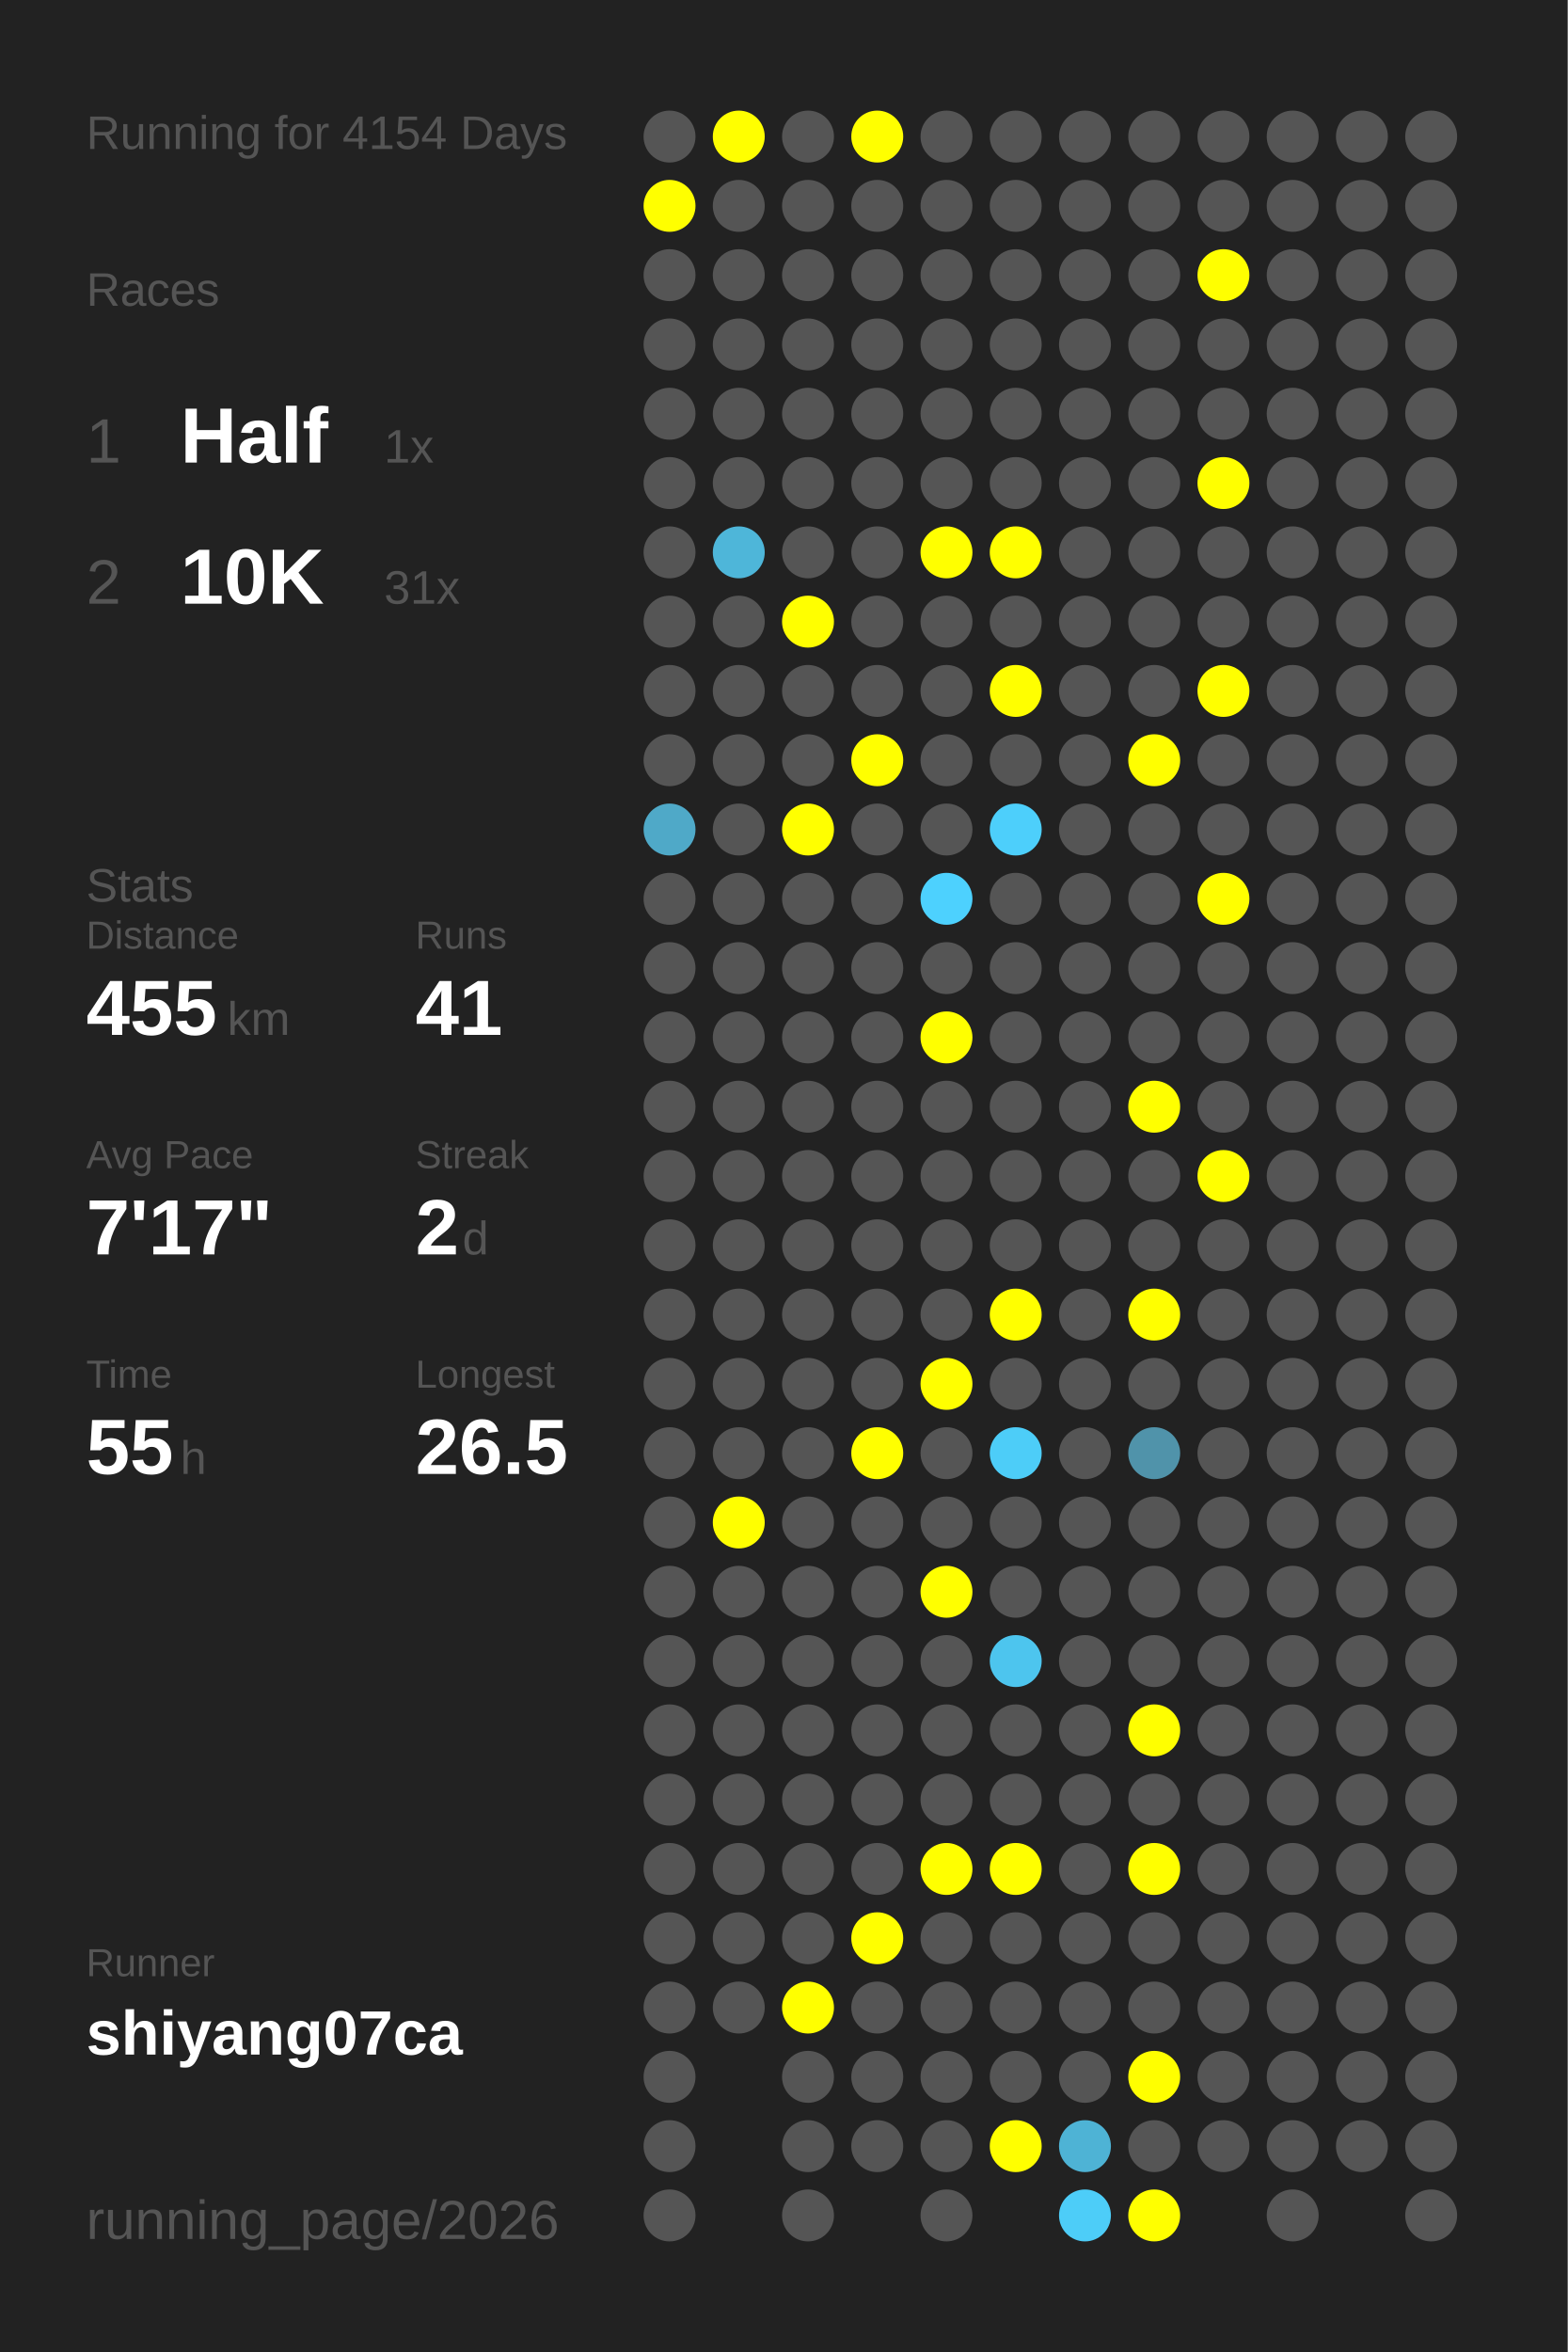
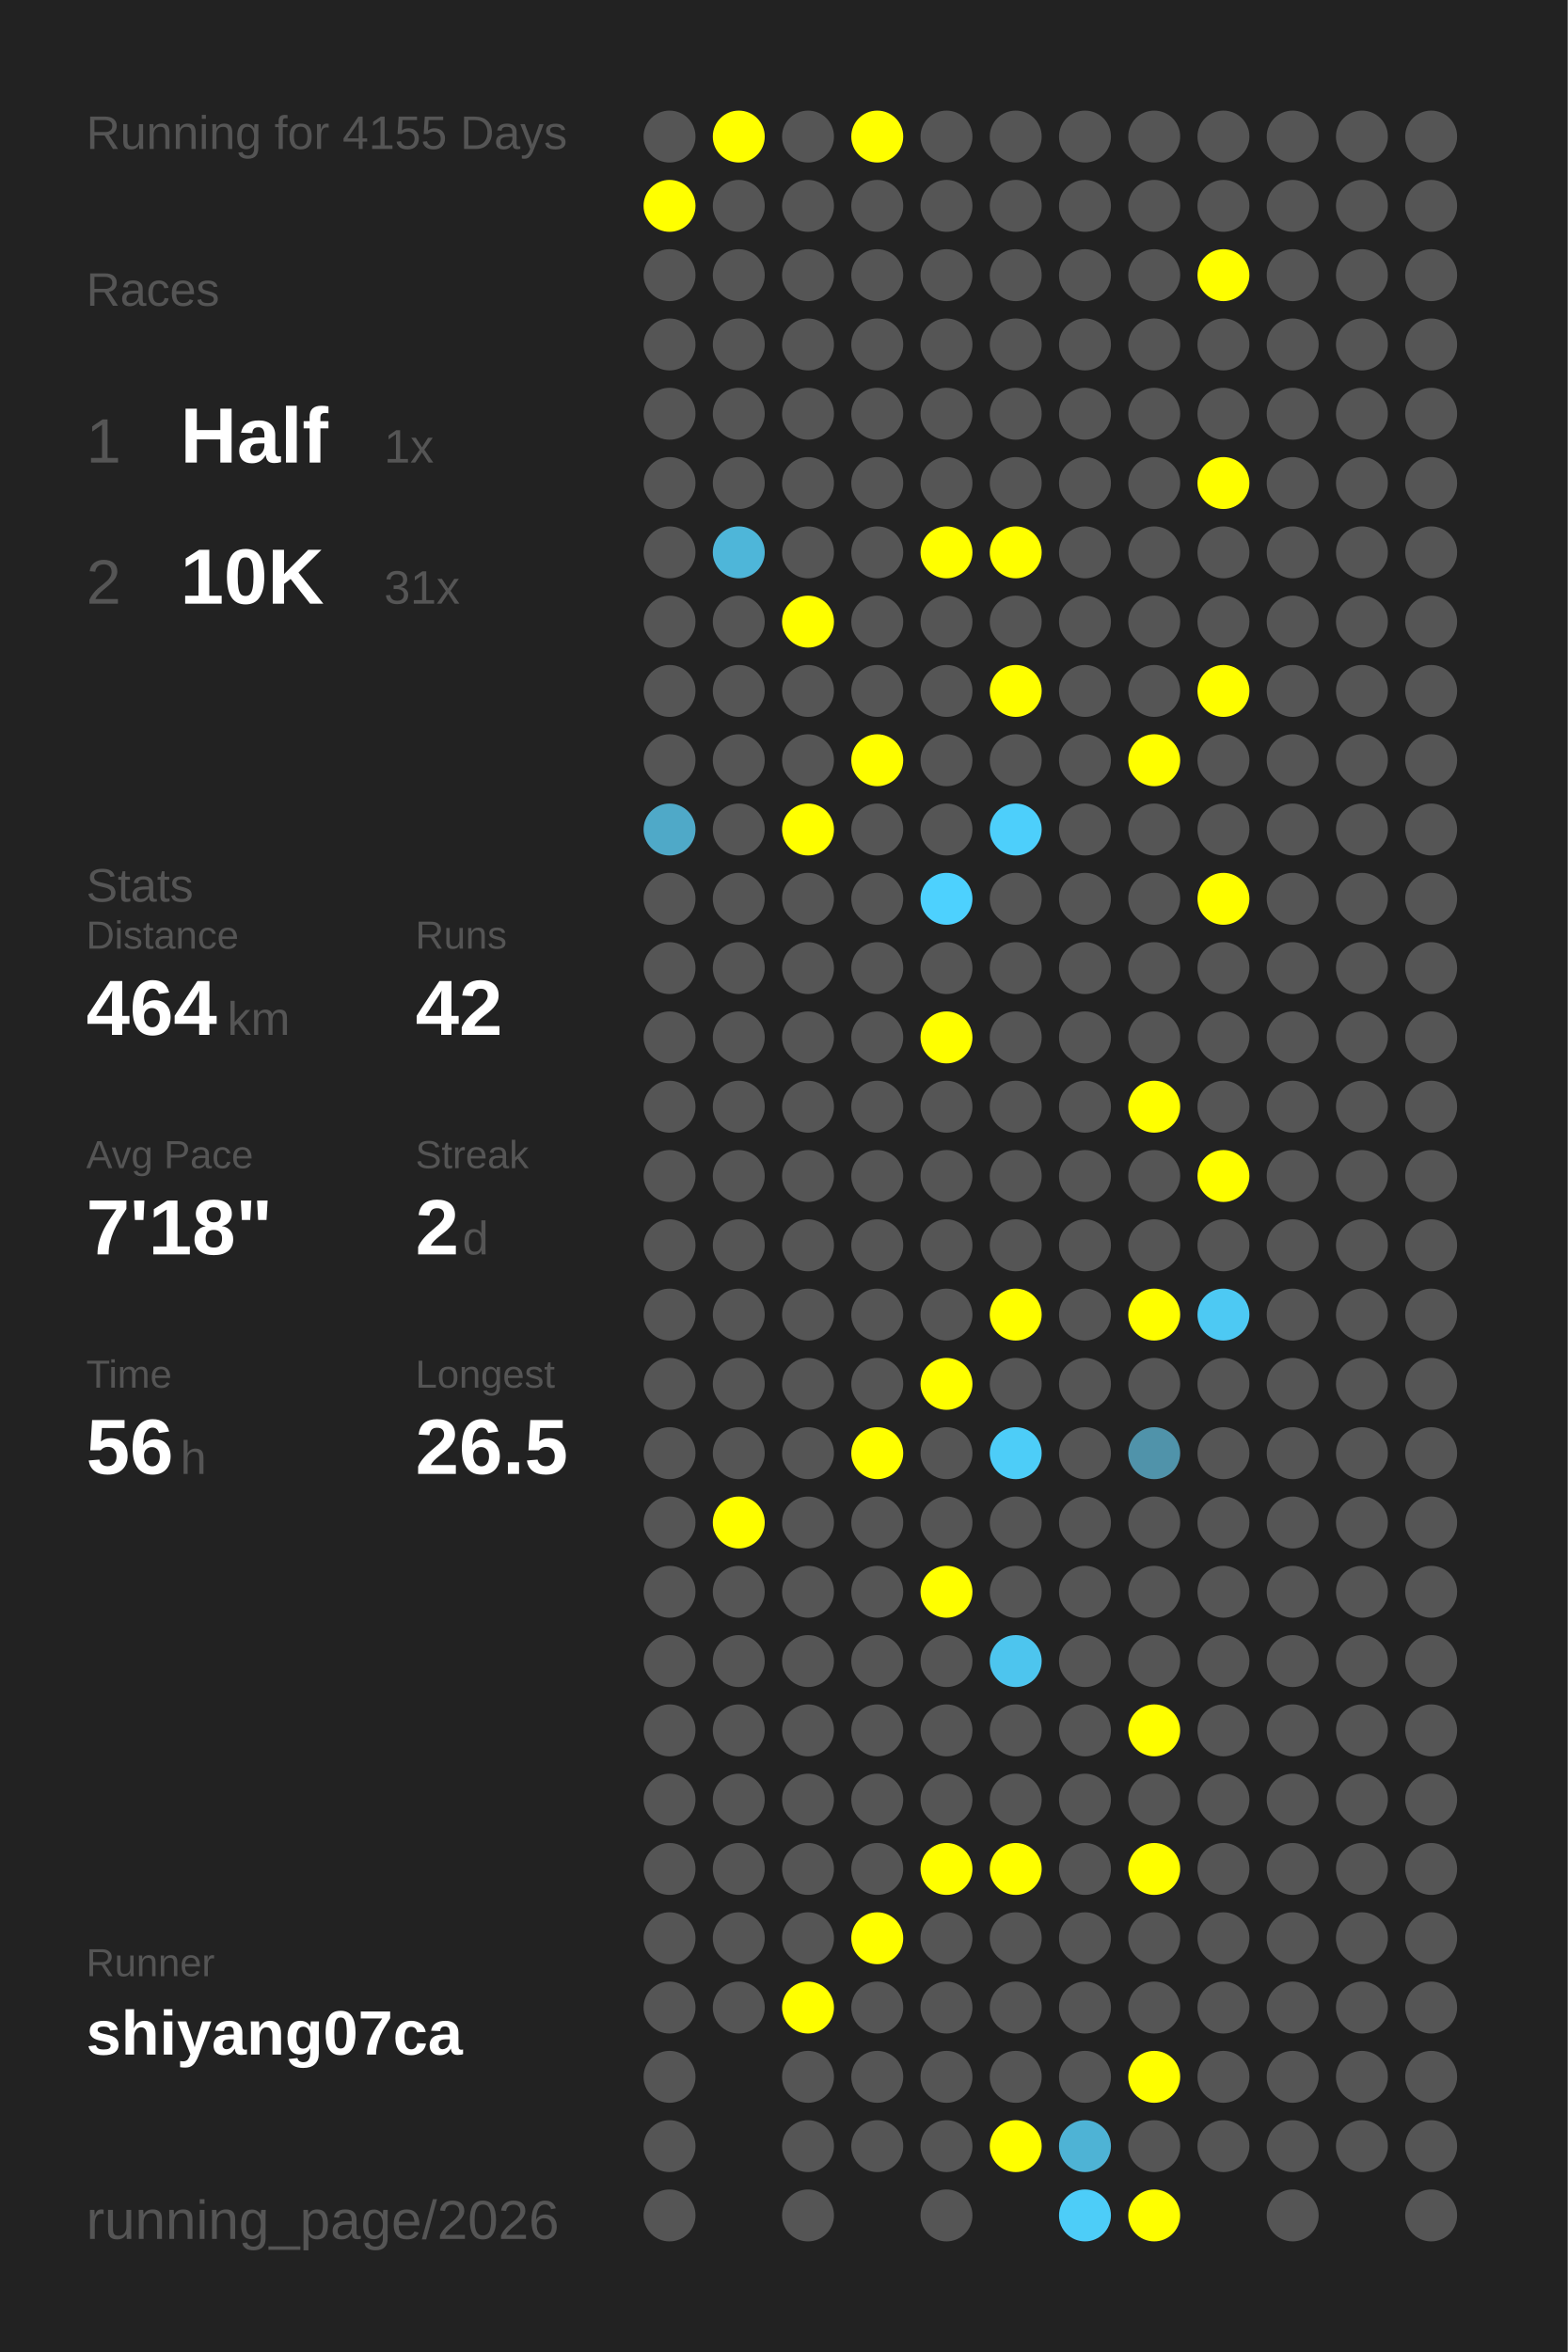
<svg xmlns="http://www.w3.org/2000/svg" baseProfile="full" height="300mm" version="1.1" viewBox="0,0,200,300" width="200mm">
  <defs />
  <rect fill="#222222" height="300" width="200" x="0" y="0" />
-   <text fill="#555555" style="font-size:6px; font-family:Arial;" x="11" y="19">Running for 4154 Days</text>
+   <text fill="#555555" style="font-size:6px; font-family:Arial;" x="11" y="19">Running for 4155 Days</text>
  <text fill="#555555" style="font-size:6px; font-family:Arial;" x="11" y="39">Races</text>
  <text fill="#555555" style="font-size:8px; font-family:Arial;" x="11" y="59">1</text>
  <text fill="#FFFFFF" style="font-size:10px; font-family:Arial; font-weight:bold;" x="23" y="59">Half</text>
  <text fill="#555555" style="font-size:6px; font-family:Arial;" x="49" y="59">1x</text>
  <text fill="#555555" style="font-size:8px; font-family:Arial;" x="11" y="77">2</text>
  <text fill="#FFFFFF" style="font-size:10px; font-family:Arial; font-weight:bold;" x="23" y="77">10K</text>
  <text fill="#555555" style="font-size:6px; font-family:Arial;" x="49" y="77">31x</text>
  <text fill="#555555" style="font-size:6px; font-family:Arial;" x="11" y="115">Stats</text>
  <text fill="#555555" style="font-size:5px; font-family:Arial;" x="11" y="121">Distance</text>
-   <text fill="#FFFFFF" style="font-size:10px; font-family:Arial; font-weight:bold;" x="11" y="132">455</text>
+   <text fill="#FFFFFF" style="font-size:10px; font-family:Arial; font-weight:bold;" x="11" y="132">464</text>
  <text fill="#555555" style="font-size:6px; font-family:Arial;" x="29" y="132">km</text>
  <text fill="#555555" style="font-size:5px; font-family:Arial;" x="53" y="121">Runs</text>
-   <text fill="#FFFFFF" style="font-size:10px; font-family:Arial; font-weight:bold;" x="53" y="132">41</text>
+   <text fill="#FFFFFF" style="font-size:10px; font-family:Arial; font-weight:bold;" x="53" y="132">42</text>
  <text fill="#555555" style="font-size:5px; font-family:Arial;" x="11" y="149">Avg Pace</text>
-   <text fill="#FFFFFF" style="font-size:10px; font-family:Arial; font-weight:bold;" x="11" y="160">7'17"</text>
+   <text fill="#FFFFFF" style="font-size:10px; font-family:Arial; font-weight:bold;" x="11" y="160">7'18"</text>
  <text fill="#555555" style="font-size:5px; font-family:Arial;" x="53" y="149">Streak</text>
  <text fill="#FFFFFF" style="font-size:10px; font-family:Arial; font-weight:bold;" x="53" y="160">2</text>
  <text fill="#555555" style="font-size:6px; font-family:Arial;" x="59" y="160">d</text>
  <text fill="#555555" style="font-size:5px; font-family:Arial;" x="11" y="177">Time</text>
-   <text fill="#FFFFFF" style="font-size:10px; font-family:Arial; font-weight:bold;" x="11" y="188">55</text>
+   <text fill="#FFFFFF" style="font-size:10px; font-family:Arial; font-weight:bold;" x="11" y="188">56</text>
  <text fill="#555555" style="font-size:6px; font-family:Arial;" x="23" y="188">h</text>
  <text fill="#555555" style="font-size:5px; font-family:Arial;" x="53" y="177">Longest</text>
  <text fill="#FFFFFF" style="font-size:10px; font-family:Arial; font-weight:bold;" x="53" y="188">26.5</text>
  <text fill="#555555" style="font-size:5px; font-family:Arial;" x="11" y="252.065">Runner</text>
  <text fill="#FFFFFF" style="font-size:8px; font-family:Arial; font-weight:bold;" x="11" y="262.065">shiyang07ca</text>
  <text fill="#555555" style="font-size:7px; font-family:Arial;" x="11" y="285.581">running_page/2026</text>
  <circle cx="85.417" cy="17.419" fill="#555555" r="3.312" />
  <circle cx="85.417" cy="26.258" fill="#FFFF00" r="3.312" />
  <circle cx="85.417" cy="35.097" fill="#555555" r="3.312" />
  <circle cx="85.417" cy="43.935" fill="#555555" r="3.312" />
  <circle cx="85.417" cy="52.774" fill="#555555" r="3.312" />
  <circle cx="85.417" cy="61.613" fill="#555555" r="3.312" />
  <circle cx="85.417" cy="70.452" fill="#555555" r="3.312" />
  <circle cx="85.417" cy="79.29" fill="#555555" r="3.312" />
  <circle cx="85.417" cy="88.129" fill="#555555" r="3.312" />
  <circle cx="85.417" cy="96.968" fill="#555555" r="3.312" />
  <circle cx="85.417" cy="105.806" fill="#4fa9c8" r="3.312" />
  <circle cx="85.417" cy="114.645" fill="#555555" r="3.312" />
  <circle cx="85.417" cy="123.484" fill="#555555" r="3.312" />
  <circle cx="85.417" cy="132.323" fill="#555555" r="3.312" />
  <circle cx="85.417" cy="141.161" fill="#555555" r="3.312" />
  <circle cx="85.417" cy="150" fill="#555555" r="3.312" />
  <circle cx="85.417" cy="158.839" fill="#555555" r="3.312" />
  <circle cx="85.417" cy="167.677" fill="#555555" r="3.312" />
  <circle cx="85.417" cy="176.516" fill="#555555" r="3.312" />
  <circle cx="85.417" cy="185.355" fill="#555555" r="3.312" />
  <circle cx="85.417" cy="194.194" fill="#555555" r="3.312" />
  <circle cx="85.417" cy="203.032" fill="#555555" r="3.312" />
  <circle cx="85.417" cy="211.871" fill="#555555" r="3.312" />
  <circle cx="85.417" cy="220.71" fill="#555555" r="3.312" />
  <circle cx="85.417" cy="229.548" fill="#555555" r="3.312" />
  <circle cx="85.417" cy="238.387" fill="#555555" r="3.312" />
  <circle cx="85.417" cy="247.226" fill="#555555" r="3.312" />
  <circle cx="85.417" cy="256.065" fill="#555555" r="3.312" />
  <circle cx="85.417" cy="264.903" fill="#555555" r="3.312" />
  <circle cx="85.417" cy="273.742" fill="#555555" r="3.312" />
  <circle cx="85.417" cy="282.581" fill="#555555" r="3.312" />
  <circle cx="94.25" cy="17.419" fill="#FFFF00" r="3.312" />
  <circle cx="94.25" cy="26.258" fill="#555555" r="3.312" />
  <circle cx="94.25" cy="35.097" fill="#555555" r="3.312" />
  <circle cx="94.25" cy="43.935" fill="#555555" r="3.312" />
  <circle cx="94.25" cy="52.774" fill="#555555" r="3.312" />
  <circle cx="94.25" cy="61.613" fill="#555555" r="3.312" />
  <circle cx="94.25" cy="70.452" fill="#4eb6d9" r="3.312" />
  <circle cx="94.25" cy="79.29" fill="#555555" r="3.312" />
  <circle cx="94.25" cy="88.129" fill="#555555" r="3.312" />
  <circle cx="94.25" cy="96.968" fill="#555555" r="3.312" />
  <circle cx="94.25" cy="105.806" fill="#555555" r="3.312" />
  <circle cx="94.25" cy="114.645" fill="#555555" r="3.312" />
  <circle cx="94.25" cy="123.484" fill="#555555" r="3.312" />
  <circle cx="94.25" cy="132.323" fill="#555555" r="3.312" />
  <circle cx="94.25" cy="141.161" fill="#555555" r="3.312" />
  <circle cx="94.25" cy="150" fill="#555555" r="3.312" />
  <circle cx="94.25" cy="158.839" fill="#555555" r="3.312" />
  <circle cx="94.25" cy="167.677" fill="#555555" r="3.312" />
  <circle cx="94.25" cy="176.516" fill="#555555" r="3.312" />
  <circle cx="94.25" cy="185.355" fill="#555555" r="3.312" />
  <circle cx="94.25" cy="194.194" fill="#FFFF00" r="3.312" />
  <circle cx="94.25" cy="203.032" fill="#555555" r="3.312" />
  <circle cx="94.25" cy="211.871" fill="#555555" r="3.312" />
  <circle cx="94.25" cy="220.71" fill="#555555" r="3.312" />
  <circle cx="94.25" cy="229.548" fill="#555555" r="3.312" />
  <circle cx="94.25" cy="238.387" fill="#555555" r="3.312" />
  <circle cx="94.25" cy="247.226" fill="#555555" r="3.312" />
  <circle cx="94.25" cy="256.065" fill="#555555" r="3.312" />
  <circle cx="103.083" cy="17.419" fill="#555555" r="3.312" />
  <circle cx="103.083" cy="26.258" fill="#555555" r="3.312" />
  <circle cx="103.083" cy="35.097" fill="#555555" r="3.312" />
  <circle cx="103.083" cy="43.935" fill="#555555" r="3.312" />
  <circle cx="103.083" cy="52.774" fill="#555555" r="3.312" />
  <circle cx="103.083" cy="61.613" fill="#555555" r="3.312" />
  <circle cx="103.083" cy="70.452" fill="#555555" r="3.312" />
  <circle cx="103.083" cy="79.29" fill="#FFFF00" r="3.312" />
  <circle cx="103.083" cy="88.129" fill="#555555" r="3.312" />
  <circle cx="103.083" cy="96.968" fill="#555555" r="3.312" />
  <circle cx="103.083" cy="105.806" fill="#FFFF00" r="3.312" />
  <circle cx="103.083" cy="114.645" fill="#555555" r="3.312" />
  <circle cx="103.083" cy="123.484" fill="#555555" r="3.312" />
  <circle cx="103.083" cy="132.323" fill="#555555" r="3.312" />
  <circle cx="103.083" cy="141.161" fill="#555555" r="3.312" />
  <circle cx="103.083" cy="150" fill="#555555" r="3.312" />
  <circle cx="103.083" cy="158.839" fill="#555555" r="3.312" />
  <circle cx="103.083" cy="167.677" fill="#555555" r="3.312" />
  <circle cx="103.083" cy="176.516" fill="#555555" r="3.312" />
  <circle cx="103.083" cy="185.355" fill="#555555" r="3.312" />
  <circle cx="103.083" cy="194.194" fill="#555555" r="3.312" />
  <circle cx="103.083" cy="203.032" fill="#555555" r="3.312" />
  <circle cx="103.083" cy="211.871" fill="#555555" r="3.312" />
  <circle cx="103.083" cy="220.71" fill="#555555" r="3.312" />
  <circle cx="103.083" cy="229.548" fill="#555555" r="3.312" />
  <circle cx="103.083" cy="238.387" fill="#555555" r="3.312" />
  <circle cx="103.083" cy="247.226" fill="#555555" r="3.312" />
  <circle cx="103.083" cy="256.065" fill="#FFFF00" r="3.312" />
  <circle cx="103.083" cy="264.903" fill="#555555" r="3.312" />
  <circle cx="103.083" cy="273.742" fill="#555555" r="3.312" />
  <circle cx="103.083" cy="282.581" fill="#555555" r="3.312" />
  <circle cx="111.917" cy="17.419" fill="#FFFF00" r="3.312" />
  <circle cx="111.917" cy="26.258" fill="#555555" r="3.312" />
  <circle cx="111.917" cy="35.097" fill="#555555" r="3.312" />
  <circle cx="111.917" cy="43.935" fill="#555555" r="3.312" />
  <circle cx="111.917" cy="52.774" fill="#555555" r="3.312" />
  <circle cx="111.917" cy="61.613" fill="#555555" r="3.312" />
  <circle cx="111.917" cy="70.452" fill="#555555" r="3.312" />
  <circle cx="111.917" cy="79.29" fill="#555555" r="3.312" />
  <circle cx="111.917" cy="88.129" fill="#555555" r="3.312" />
  <circle cx="111.917" cy="96.968" fill="#FFFF00" r="3.312" />
  <circle cx="111.917" cy="105.806" fill="#555555" r="3.312" />
  <circle cx="111.917" cy="114.645" fill="#555555" r="3.312" />
  <circle cx="111.917" cy="123.484" fill="#555555" r="3.312" />
  <circle cx="111.917" cy="132.323" fill="#555555" r="3.312" />
  <circle cx="111.917" cy="141.161" fill="#555555" r="3.312" />
  <circle cx="111.917" cy="150" fill="#555555" r="3.312" />
  <circle cx="111.917" cy="158.839" fill="#555555" r="3.312" />
  <circle cx="111.917" cy="167.677" fill="#555555" r="3.312" />
  <circle cx="111.917" cy="176.516" fill="#555555" r="3.312" />
  <circle cx="111.917" cy="185.355" fill="#FFFF00" r="3.312" />
  <circle cx="111.917" cy="194.194" fill="#555555" r="3.312" />
  <circle cx="111.917" cy="203.032" fill="#555555" r="3.312" />
  <circle cx="111.917" cy="211.871" fill="#555555" r="3.312" />
  <circle cx="111.917" cy="220.71" fill="#555555" r="3.312" />
  <circle cx="111.917" cy="229.548" fill="#555555" r="3.312" />
  <circle cx="111.917" cy="238.387" fill="#555555" r="3.312" />
  <circle cx="111.917" cy="247.226" fill="#FFFF00" r="3.312" />
  <circle cx="111.917" cy="256.065" fill="#555555" r="3.312" />
  <circle cx="111.917" cy="264.903" fill="#555555" r="3.312" />
  <circle cx="111.917" cy="273.742" fill="#555555" r="3.312" />
  <circle cx="120.75" cy="17.419" fill="#555555" r="3.312" />
  <circle cx="120.75" cy="26.258" fill="#555555" r="3.312" />
  <circle cx="120.75" cy="35.097" fill="#555555" r="3.312" />
  <circle cx="120.75" cy="43.935" fill="#555555" r="3.312" />
  <circle cx="120.75" cy="52.774" fill="#555555" r="3.312" />
  <circle cx="120.75" cy="61.613" fill="#555555" r="3.312" />
  <circle cx="120.75" cy="70.452" fill="#FFFF00" r="3.312" />
  <circle cx="120.75" cy="79.29" fill="#555555" r="3.312" />
  <circle cx="120.75" cy="88.129" fill="#555555" r="3.312" />
  <circle cx="120.75" cy="96.968" fill="#555555" r="3.312" />
  <circle cx="120.75" cy="105.806" fill="#555555" r="3.312" />
  <circle cx="120.75" cy="114.645" fill="#4dd1fe" r="3.312" />
  <circle cx="120.75" cy="123.484" fill="#555555" r="3.312" />
  <circle cx="120.75" cy="132.323" fill="#FFFF00" r="3.312" />
  <circle cx="120.75" cy="141.161" fill="#555555" r="3.312" />
  <circle cx="120.75" cy="150" fill="#555555" r="3.312" />
  <circle cx="120.75" cy="158.839" fill="#555555" r="3.312" />
  <circle cx="120.75" cy="167.677" fill="#555555" r="3.312" />
  <circle cx="120.75" cy="176.516" fill="#FFFF00" r="3.312" />
  <circle cx="120.75" cy="185.355" fill="#555555" r="3.312" />
  <circle cx="120.75" cy="194.194" fill="#555555" r="3.312" />
  <circle cx="120.75" cy="203.032" fill="#FFFF00" r="3.312" />
  <circle cx="120.75" cy="211.871" fill="#555555" r="3.312" />
  <circle cx="120.75" cy="220.71" fill="#555555" r="3.312" />
  <circle cx="120.75" cy="229.548" fill="#555555" r="3.312" />
  <circle cx="120.75" cy="238.387" fill="#FFFF00" r="3.312" />
  <circle cx="120.75" cy="247.226" fill="#555555" r="3.312" />
  <circle cx="120.75" cy="256.065" fill="#555555" r="3.312" />
  <circle cx="120.75" cy="264.903" fill="#555555" r="3.312" />
  <circle cx="120.75" cy="273.742" fill="#555555" r="3.312" />
  <circle cx="120.75" cy="282.581" fill="#555555" r="3.312" />
  <circle cx="129.583" cy="17.419" fill="#555555" r="3.312" />
  <circle cx="129.583" cy="26.258" fill="#555555" r="3.312" />
  <circle cx="129.583" cy="35.097" fill="#555555" r="3.312" />
  <circle cx="129.583" cy="43.935" fill="#555555" r="3.312" />
  <circle cx="129.583" cy="52.774" fill="#555555" r="3.312" />
  <circle cx="129.583" cy="61.613" fill="#555555" r="3.312" />
  <circle cx="129.583" cy="70.452" fill="#FFFF00" r="3.312" />
  <circle cx="129.583" cy="79.29" fill="#555555" r="3.312" />
  <circle cx="129.583" cy="88.129" fill="#FFFF00" r="3.312" />
  <circle cx="129.583" cy="96.968" fill="#555555" r="3.312" />
  <circle cx="129.583" cy="105.806" fill="#4dcffb" r="3.312" />
  <circle cx="129.583" cy="114.645" fill="#555555" r="3.312" />
  <circle cx="129.583" cy="123.484" fill="#555555" r="3.312" />
  <circle cx="129.583" cy="132.323" fill="#555555" r="3.312" />
  <circle cx="129.583" cy="141.161" fill="#555555" r="3.312" />
  <circle cx="129.583" cy="150" fill="#555555" r="3.312" />
  <circle cx="129.583" cy="158.839" fill="#555555" r="3.312" />
  <circle cx="129.583" cy="167.677" fill="#FFFF00" r="3.312" />
  <circle cx="129.583" cy="176.516" fill="#555555" r="3.312" />
  <circle cx="129.583" cy="185.355" fill="#4dcdf8" r="3.312" />
  <circle cx="129.583" cy="194.194" fill="#555555" r="3.312" />
  <circle cx="129.583" cy="203.032" fill="#555555" r="3.312" />
  <circle cx="129.583" cy="211.871" fill="#4dc5ee" r="3.312" />
  <circle cx="129.583" cy="220.71" fill="#555555" r="3.312" />
  <circle cx="129.583" cy="229.548" fill="#555555" r="3.312" />
  <circle cx="129.583" cy="238.387" fill="#FFFF00" r="3.312" />
  <circle cx="129.583" cy="247.226" fill="#555555" r="3.312" />
  <circle cx="129.583" cy="256.065" fill="#555555" r="3.312" />
  <circle cx="129.583" cy="264.903" fill="#555555" r="3.312" />
  <circle cx="129.583" cy="273.742" fill="#FFFF00" r="3.312" />
  <circle cx="138.417" cy="17.419" fill="#555555" r="3.312" />
  <circle cx="138.417" cy="26.258" fill="#555555" r="3.312" />
  <circle cx="138.417" cy="35.097" fill="#555555" r="3.312" />
  <circle cx="138.417" cy="43.935" fill="#555555" r="3.312" />
  <circle cx="138.417" cy="52.774" fill="#555555" r="3.312" />
  <circle cx="138.417" cy="61.613" fill="#555555" r="3.312" />
  <circle cx="138.417" cy="70.452" fill="#555555" r="3.312" />
  <circle cx="138.417" cy="79.29" fill="#555555" r="3.312" />
  <circle cx="138.417" cy="88.129" fill="#555555" r="3.312" />
  <circle cx="138.417" cy="96.968" fill="#555555" r="3.312" />
  <circle cx="138.417" cy="105.806" fill="#555555" r="3.312" />
  <circle cx="138.417" cy="114.645" fill="#555555" r="3.312" />
  <circle cx="138.417" cy="123.484" fill="#555555" r="3.312" />
  <circle cx="138.417" cy="132.323" fill="#555555" r="3.312" />
  <circle cx="138.417" cy="141.161" fill="#555555" r="3.312" />
  <circle cx="138.417" cy="150" fill="#555555" r="3.312" />
  <circle cx="138.417" cy="158.839" fill="#555555" r="3.312" />
  <circle cx="138.417" cy="167.677" fill="#555555" r="3.312" />
  <circle cx="138.417" cy="176.516" fill="#555555" r="3.312" />
  <circle cx="138.417" cy="185.355" fill="#555555" r="3.312" />
  <circle cx="138.417" cy="194.194" fill="#555555" r="3.312" />
  <circle cx="138.417" cy="203.032" fill="#555555" r="3.312" />
  <circle cx="138.417" cy="211.871" fill="#555555" r="3.312" />
  <circle cx="138.417" cy="220.71" fill="#555555" r="3.312" />
  <circle cx="138.417" cy="229.548" fill="#555555" r="3.312" />
  <circle cx="138.417" cy="238.387" fill="#555555" r="3.312" />
  <circle cx="138.417" cy="247.226" fill="#555555" r="3.312" />
  <circle cx="138.417" cy="256.065" fill="#555555" r="3.312" />
  <circle cx="138.417" cy="264.903" fill="#555555" r="3.312" />
  <circle cx="138.417" cy="273.742" fill="#4eb3d5" r="3.312" />
  <circle cx="138.417" cy="282.581" fill="#4dcdf8" r="3.312" />
  <circle cx="147.25" cy="17.419" fill="#555555" r="3.312" />
  <circle cx="147.25" cy="26.258" fill="#555555" r="3.312" />
  <circle cx="147.25" cy="35.097" fill="#555555" r="3.312" />
  <circle cx="147.25" cy="43.935" fill="#555555" r="3.312" />
  <circle cx="147.25" cy="52.774" fill="#555555" r="3.312" />
  <circle cx="147.25" cy="61.613" fill="#555555" r="3.312" />
  <circle cx="147.25" cy="70.452" fill="#555555" r="3.312" />
  <circle cx="147.25" cy="79.29" fill="#555555" r="3.312" />
  <circle cx="147.25" cy="88.129" fill="#555555" r="3.312" />
  <circle cx="147.25" cy="96.968" fill="#FFFF00" r="3.312" />
  <circle cx="147.25" cy="105.806" fill="#555555" r="3.312" />
  <circle cx="147.25" cy="114.645" fill="#555555" r="3.312" />
  <circle cx="147.25" cy="123.484" fill="#555555" r="3.312" />
  <circle cx="147.25" cy="132.323" fill="#555555" r="3.312" />
  <circle cx="147.25" cy="141.161" fill="#FFFF00" r="3.312" />
  <circle cx="147.25" cy="150" fill="#555555" r="3.312" />
  <circle cx="147.25" cy="158.839" fill="#555555" r="3.312" />
  <circle cx="147.25" cy="167.677" fill="#FFFF00" r="3.312" />
  <circle cx="147.25" cy="176.516" fill="#555555" r="3.312" />
  <circle cx="147.25" cy="185.355" fill="#5093aa" r="3.312" />
  <circle cx="147.25" cy="194.194" fill="#555555" r="3.312" />
  <circle cx="147.25" cy="203.032" fill="#555555" r="3.312" />
  <circle cx="147.25" cy="211.871" fill="#555555" r="3.312" />
  <circle cx="147.25" cy="220.71" fill="#FFFF00" r="3.312" />
  <circle cx="147.25" cy="229.548" fill="#555555" r="3.312" />
  <circle cx="147.25" cy="238.387" fill="#FFFF00" r="3.312" />
  <circle cx="147.25" cy="247.226" fill="#555555" r="3.312" />
  <circle cx="147.25" cy="256.065" fill="#555555" r="3.312" />
  <circle cx="147.25" cy="264.903" fill="#FFFF00" r="3.312" />
  <circle cx="147.25" cy="273.742" fill="#555555" r="3.312" />
  <circle cx="147.25" cy="282.581" fill="#FFFF00" r="3.312" />
  <circle cx="156.083" cy="17.419" fill="#555555" r="3.312" />
  <circle cx="156.083" cy="26.258" fill="#555555" r="3.312" />
  <circle cx="156.083" cy="35.097" fill="#FFFF00" r="3.312" />
  <circle cx="156.083" cy="43.935" fill="#555555" r="3.312" />
  <circle cx="156.083" cy="52.774" fill="#555555" r="3.312" />
  <circle cx="156.083" cy="61.613" fill="#FFFF00" r="3.312" />
  <circle cx="156.083" cy="70.452" fill="#555555" r="3.312" />
  <circle cx="156.083" cy="79.29" fill="#555555" r="3.312" />
  <circle cx="156.083" cy="88.129" fill="#FFFF00" r="3.312" />
  <circle cx="156.083" cy="96.968" fill="#555555" r="3.312" />
  <circle cx="156.083" cy="105.806" fill="#555555" r="3.312" />
  <circle cx="156.083" cy="114.645" fill="#FFFF00" r="3.312" />
  <circle cx="156.083" cy="123.484" fill="#555555" r="3.312" />
  <circle cx="156.083" cy="132.323" fill="#555555" r="3.312" />
  <circle cx="156.083" cy="141.161" fill="#555555" r="3.312" />
  <circle cx="156.083" cy="150" fill="#FFFF00" r="3.312" />
  <circle cx="156.083" cy="158.839" fill="#555555" r="3.312" />
-   <circle cx="156.083" cy="167.677" fill="#555555" r="3.312" />
+   <circle cx="156.083" cy="167.677" fill="#4dc9f3" r="3.312" />
  <circle cx="156.083" cy="176.516" fill="#555555" r="3.312" />
  <circle cx="156.083" cy="185.355" fill="#555555" r="3.312" />
  <circle cx="156.083" cy="194.194" fill="#555555" r="3.312" />
  <circle cx="156.083" cy="203.032" fill="#555555" r="3.312" />
  <circle cx="156.083" cy="211.871" fill="#555555" r="3.312" />
  <circle cx="156.083" cy="220.71" fill="#555555" r="3.312" />
  <circle cx="156.083" cy="229.548" fill="#555555" r="3.312" />
  <circle cx="156.083" cy="238.387" fill="#555555" r="3.312" />
  <circle cx="156.083" cy="247.226" fill="#555555" r="3.312" />
  <circle cx="156.083" cy="256.065" fill="#555555" r="3.312" />
  <circle cx="156.083" cy="264.903" fill="#555555" r="3.312" />
  <circle cx="156.083" cy="273.742" fill="#555555" r="3.312" />
  <circle cx="164.917" cy="17.419" fill="#555555" r="3.312" />
  <circle cx="164.917" cy="26.258" fill="#555555" r="3.312" />
  <circle cx="164.917" cy="35.097" fill="#555555" r="3.312" />
  <circle cx="164.917" cy="43.935" fill="#555555" r="3.312" />
  <circle cx="164.917" cy="52.774" fill="#555555" r="3.312" />
  <circle cx="164.917" cy="61.613" fill="#555555" r="3.312" />
  <circle cx="164.917" cy="70.452" fill="#555555" r="3.312" />
  <circle cx="164.917" cy="79.29" fill="#555555" r="3.312" />
  <circle cx="164.917" cy="88.129" fill="#555555" r="3.312" />
  <circle cx="164.917" cy="96.968" fill="#555555" r="3.312" />
  <circle cx="164.917" cy="105.806" fill="#555555" r="3.312" />
  <circle cx="164.917" cy="114.645" fill="#555555" r="3.312" />
  <circle cx="164.917" cy="123.484" fill="#555555" r="3.312" />
  <circle cx="164.917" cy="132.323" fill="#555555" r="3.312" />
  <circle cx="164.917" cy="141.161" fill="#555555" r="3.312" />
  <circle cx="164.917" cy="150" fill="#555555" r="3.312" />
  <circle cx="164.917" cy="158.839" fill="#555555" r="3.312" />
  <circle cx="164.917" cy="167.677" fill="#555555" r="3.312" />
  <circle cx="164.917" cy="176.516" fill="#555555" r="3.312" />
  <circle cx="164.917" cy="185.355" fill="#555555" r="3.312" />
  <circle cx="164.917" cy="194.194" fill="#555555" r="3.312" />
  <circle cx="164.917" cy="203.032" fill="#555555" r="3.312" />
  <circle cx="164.917" cy="211.871" fill="#555555" r="3.312" />
  <circle cx="164.917" cy="220.71" fill="#555555" r="3.312" />
  <circle cx="164.917" cy="229.548" fill="#555555" r="3.312" />
  <circle cx="164.917" cy="238.387" fill="#555555" r="3.312" />
  <circle cx="164.917" cy="247.226" fill="#555555" r="3.312" />
  <circle cx="164.917" cy="256.065" fill="#555555" r="3.312" />
  <circle cx="164.917" cy="264.903" fill="#555555" r="3.312" />
  <circle cx="164.917" cy="273.742" fill="#555555" r="3.312" />
  <circle cx="164.917" cy="282.581" fill="#555555" r="3.312" />
  <circle cx="173.75" cy="17.419" fill="#555555" r="3.312" />
  <circle cx="173.75" cy="26.258" fill="#555555" r="3.312" />
  <circle cx="173.75" cy="35.097" fill="#555555" r="3.312" />
  <circle cx="173.75" cy="43.935" fill="#555555" r="3.312" />
  <circle cx="173.75" cy="52.774" fill="#555555" r="3.312" />
  <circle cx="173.75" cy="61.613" fill="#555555" r="3.312" />
  <circle cx="173.75" cy="70.452" fill="#555555" r="3.312" />
  <circle cx="173.75" cy="79.29" fill="#555555" r="3.312" />
  <circle cx="173.75" cy="88.129" fill="#555555" r="3.312" />
  <circle cx="173.75" cy="96.968" fill="#555555" r="3.312" />
  <circle cx="173.75" cy="105.806" fill="#555555" r="3.312" />
  <circle cx="173.75" cy="114.645" fill="#555555" r="3.312" />
  <circle cx="173.75" cy="123.484" fill="#555555" r="3.312" />
  <circle cx="173.75" cy="132.323" fill="#555555" r="3.312" />
  <circle cx="173.75" cy="141.161" fill="#555555" r="3.312" />
  <circle cx="173.75" cy="150" fill="#555555" r="3.312" />
  <circle cx="173.75" cy="158.839" fill="#555555" r="3.312" />
  <circle cx="173.75" cy="167.677" fill="#555555" r="3.312" />
  <circle cx="173.75" cy="176.516" fill="#555555" r="3.312" />
  <circle cx="173.75" cy="185.355" fill="#555555" r="3.312" />
  <circle cx="173.75" cy="194.194" fill="#555555" r="3.312" />
  <circle cx="173.75" cy="203.032" fill="#555555" r="3.312" />
  <circle cx="173.75" cy="211.871" fill="#555555" r="3.312" />
  <circle cx="173.75" cy="220.71" fill="#555555" r="3.312" />
  <circle cx="173.75" cy="229.548" fill="#555555" r="3.312" />
  <circle cx="173.75" cy="238.387" fill="#555555" r="3.312" />
  <circle cx="173.75" cy="247.226" fill="#555555" r="3.312" />
  <circle cx="173.75" cy="256.065" fill="#555555" r="3.312" />
  <circle cx="173.75" cy="264.903" fill="#555555" r="3.312" />
  <circle cx="173.75" cy="273.742" fill="#555555" r="3.312" />
  <circle cx="182.583" cy="17.419" fill="#555555" r="3.312" />
  <circle cx="182.583" cy="26.258" fill="#555555" r="3.312" />
  <circle cx="182.583" cy="35.097" fill="#555555" r="3.312" />
  <circle cx="182.583" cy="43.935" fill="#555555" r="3.312" />
  <circle cx="182.583" cy="52.774" fill="#555555" r="3.312" />
  <circle cx="182.583" cy="61.613" fill="#555555" r="3.312" />
  <circle cx="182.583" cy="70.452" fill="#555555" r="3.312" />
  <circle cx="182.583" cy="79.29" fill="#555555" r="3.312" />
  <circle cx="182.583" cy="88.129" fill="#555555" r="3.312" />
  <circle cx="182.583" cy="96.968" fill="#555555" r="3.312" />
  <circle cx="182.583" cy="105.806" fill="#555555" r="3.312" />
  <circle cx="182.583" cy="114.645" fill="#555555" r="3.312" />
  <circle cx="182.583" cy="123.484" fill="#555555" r="3.312" />
  <circle cx="182.583" cy="132.323" fill="#555555" r="3.312" />
  <circle cx="182.583" cy="141.161" fill="#555555" r="3.312" />
  <circle cx="182.583" cy="150" fill="#555555" r="3.312" />
  <circle cx="182.583" cy="158.839" fill="#555555" r="3.312" />
  <circle cx="182.583" cy="167.677" fill="#555555" r="3.312" />
  <circle cx="182.583" cy="176.516" fill="#555555" r="3.312" />
  <circle cx="182.583" cy="185.355" fill="#555555" r="3.312" />
  <circle cx="182.583" cy="194.194" fill="#555555" r="3.312" />
  <circle cx="182.583" cy="203.032" fill="#555555" r="3.312" />
  <circle cx="182.583" cy="211.871" fill="#555555" r="3.312" />
  <circle cx="182.583" cy="220.71" fill="#555555" r="3.312" />
  <circle cx="182.583" cy="229.548" fill="#555555" r="3.312" />
  <circle cx="182.583" cy="238.387" fill="#555555" r="3.312" />
  <circle cx="182.583" cy="247.226" fill="#555555" r="3.312" />
  <circle cx="182.583" cy="256.065" fill="#555555" r="3.312" />
  <circle cx="182.583" cy="264.903" fill="#555555" r="3.312" />
  <circle cx="182.583" cy="273.742" fill="#555555" r="3.312" />
  <circle cx="182.583" cy="282.581" fill="#555555" r="3.312" />
</svg>
